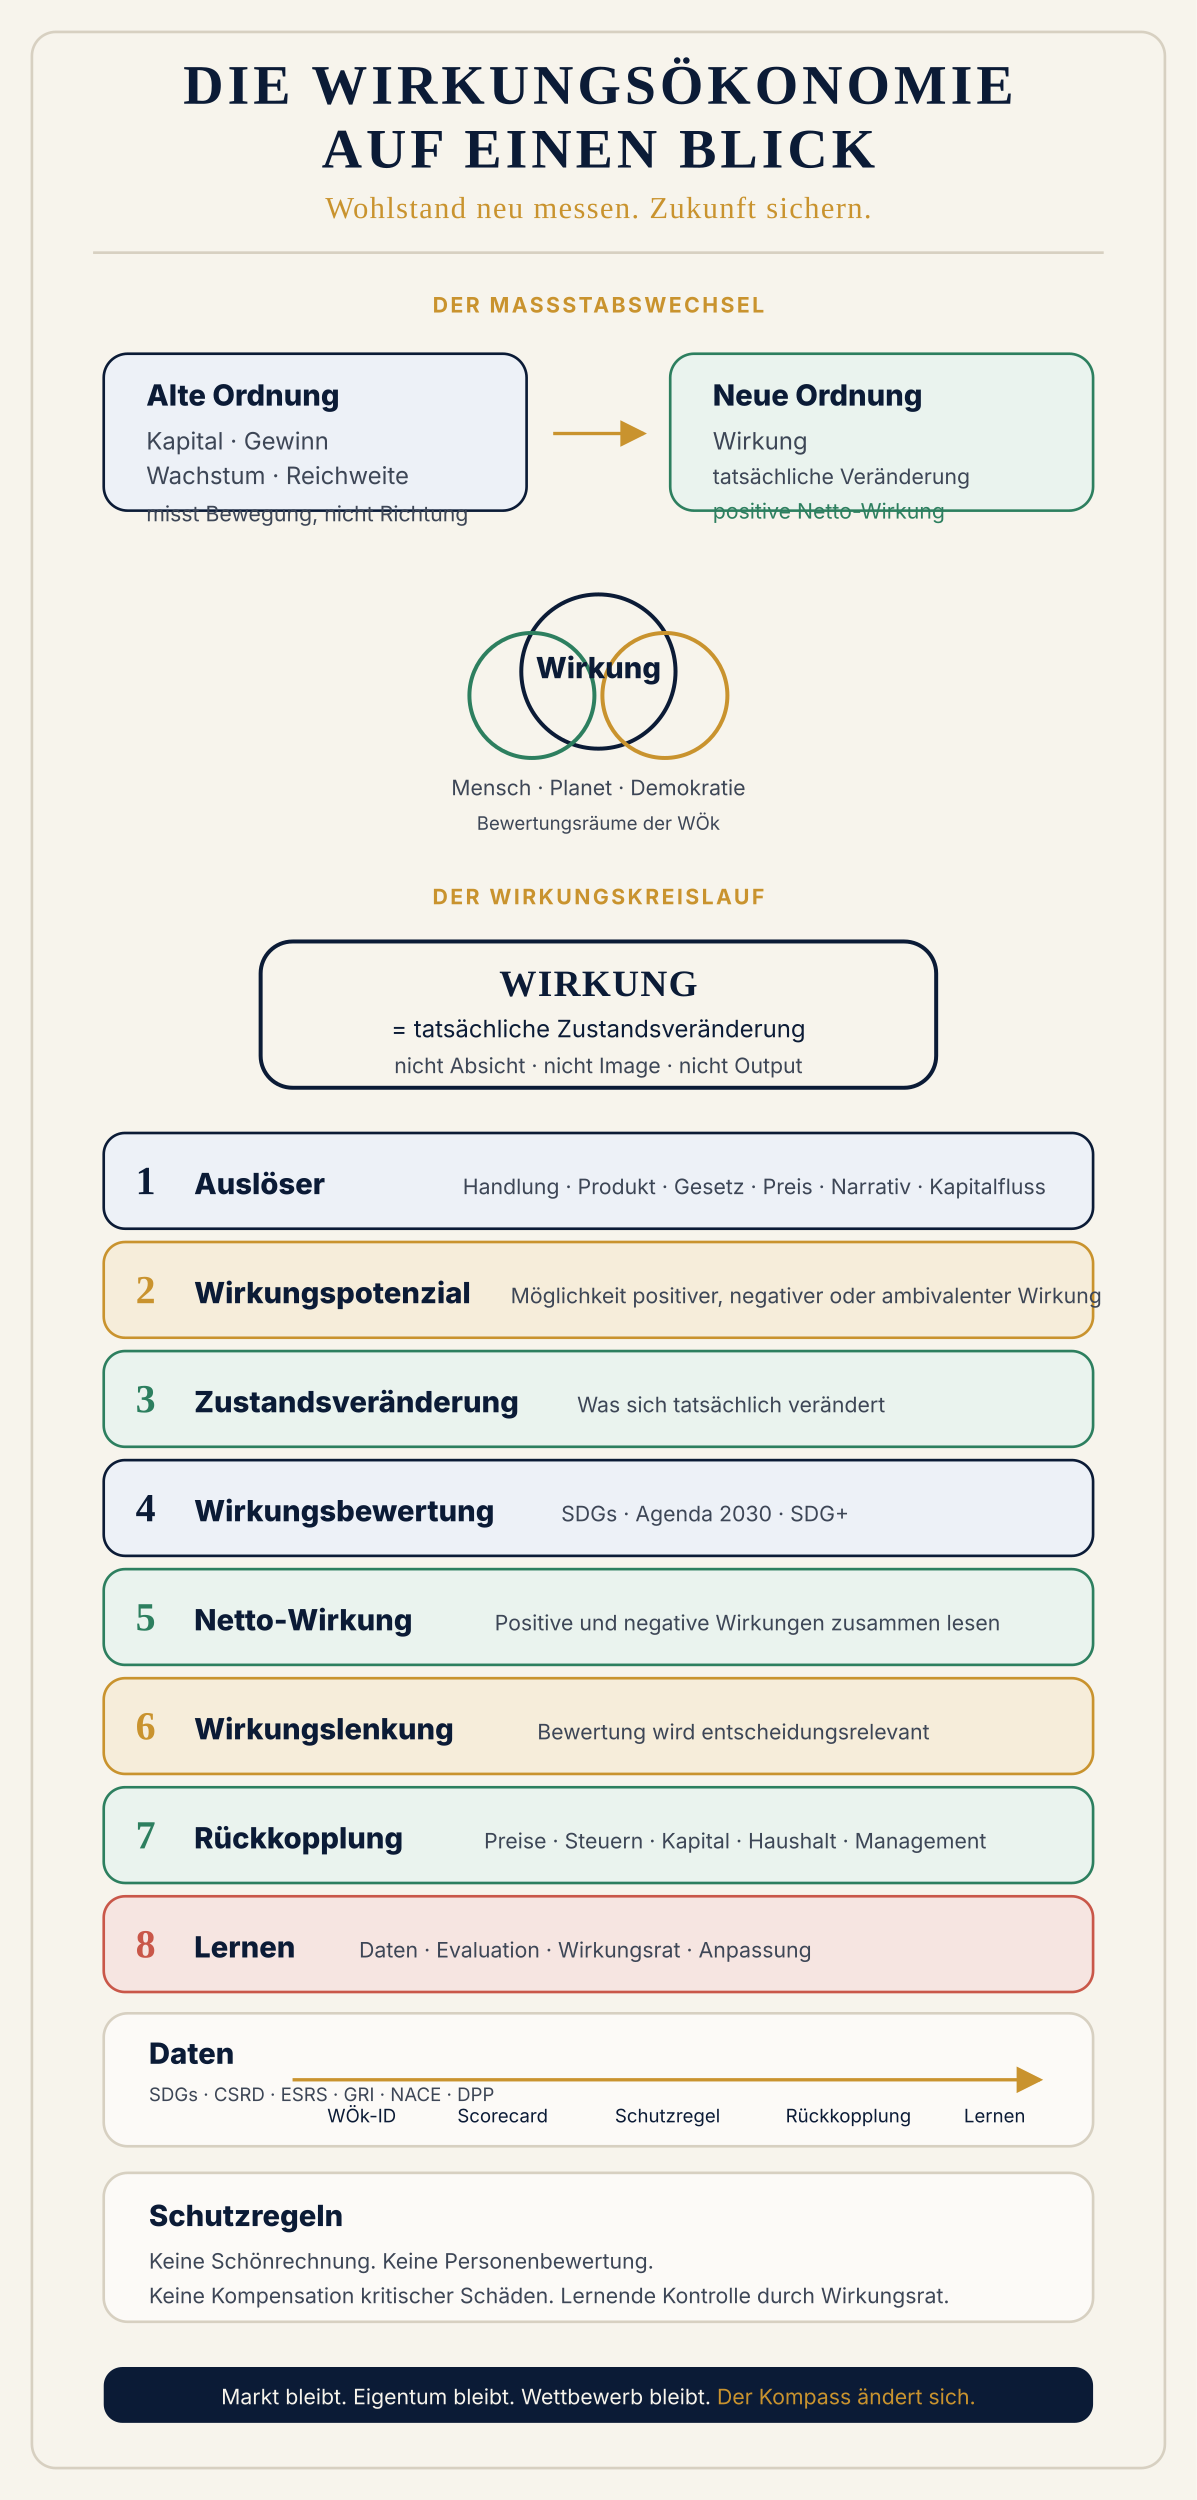
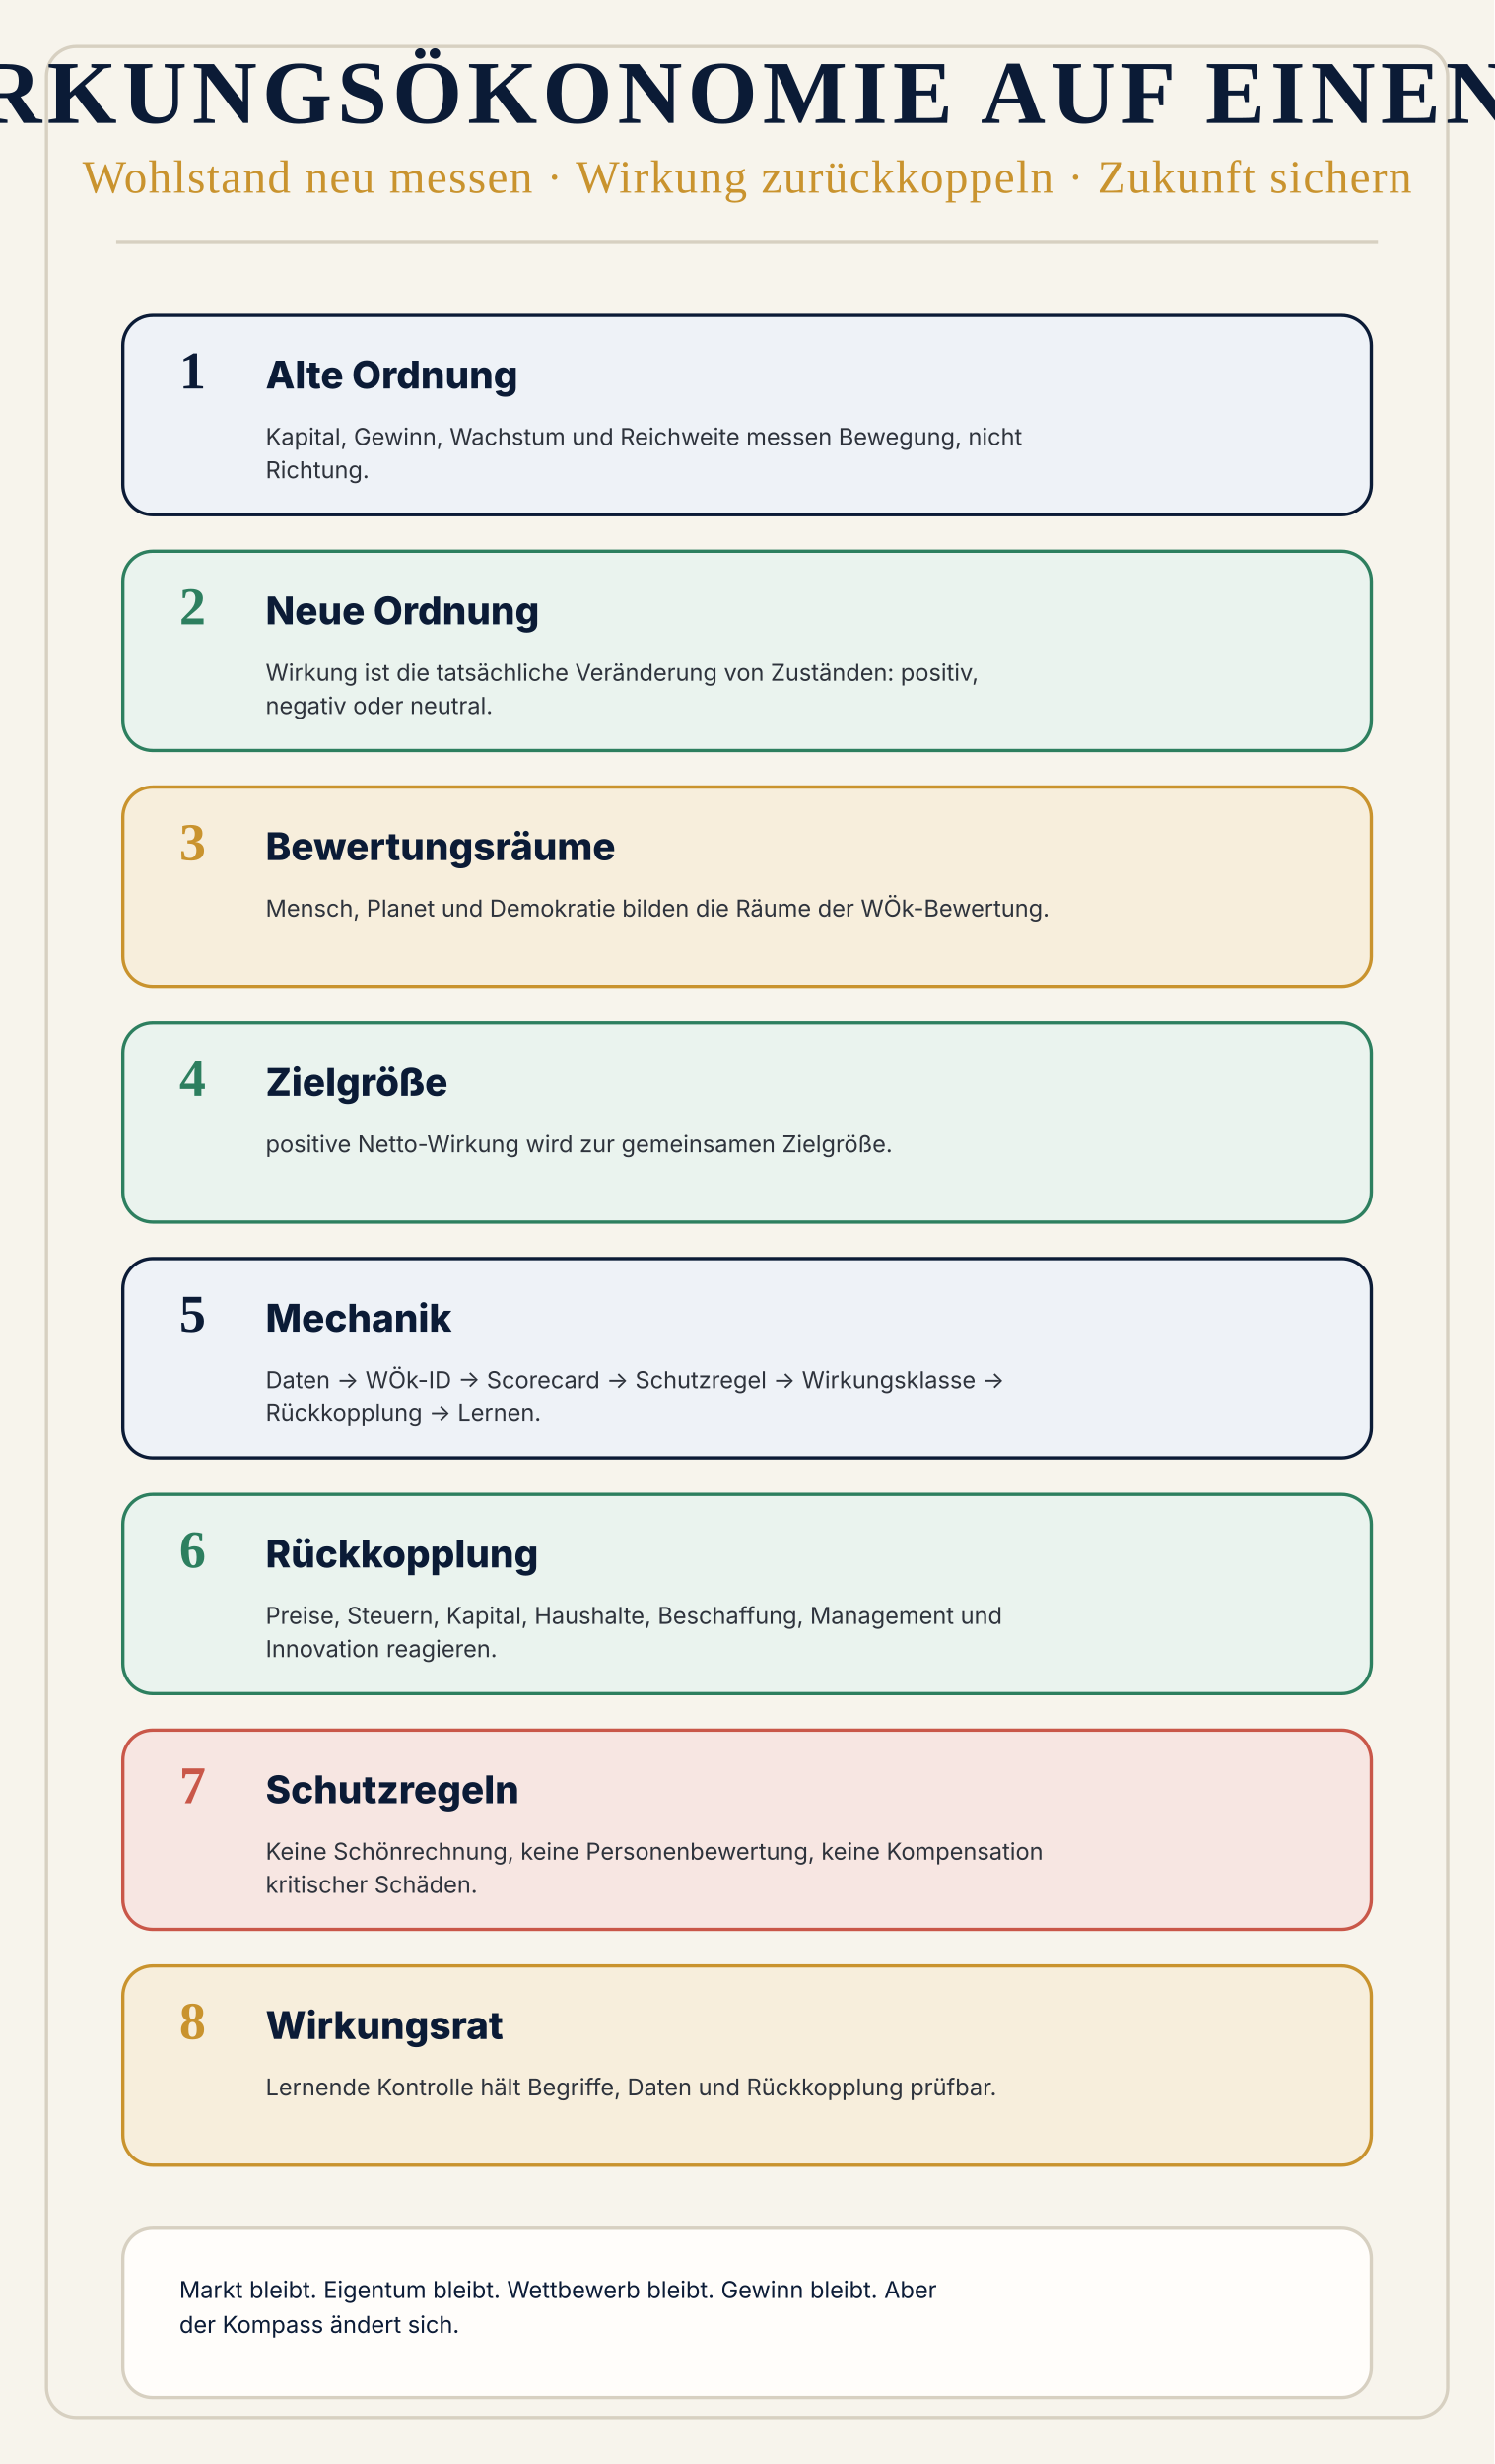
- <svg xmlns="http://www.w3.org/2000/svg" width="900" height="1880" viewBox="0 0 900 1880" role="img" aria-labelledby="title desc">
+ <svg xmlns="http://www.w3.org/2000/svg" width="900" height="1484" viewBox="0 0 900 1484" role="img" aria-labelledby="title desc">
  <defs>
    <style>
-       .bg { fill: #f7f4ec; }
-       .navy { fill: #0b1b36; }
-       .muted { fill: #3d4656; }
-       .green { fill: #2d7f5f; }
-       .gold { fill: #c9932e; }
-       .coral { fill: #c95749; }
-       .line { stroke: #d7d0c1; stroke-width: 2; fill: none; }
-       .gold-line { stroke: #c9932e; stroke-width: 2.5; fill: none; }
-       .card { fill: rgba(255,255,255,0.58); stroke: #d7d0c1; stroke-width: 2; }
-       .soft-green { fill: #eaf3ee; stroke: #2d7f5f; stroke-width: 2; }
-       .soft-gold { fill: #f6edda; stroke: #c9932e; stroke-width: 2; }
-       .soft-navy { fill: #edf1f7; stroke: #0b1b36; stroke-width: 2; }
-       .soft-coral { fill: #f6e5e1; stroke: #c95749; stroke-width: 2; }
-       .title { font-family: Georgia, 'Times New Roman', serif; font-size: 42px; font-weight: 700; letter-spacing: 3px; }
-       .subtitle { font-family: Georgia, 'Times New Roman', serif; font-size: 23px; letter-spacing: 1px; }
-       .kicker { font-family: Inter, Arial, sans-serif; font-size: 16px; font-weight: 700; letter-spacing: 1.8px; text-transform: uppercase; }
-       .h2 { font-family: Georgia, 'Times New Roman', serif; font-size: 28px; font-weight: 700; letter-spacing: 1px; }
-       .h3 { font-family: Inter, Arial, sans-serif; font-size: 22px; font-weight: 800; }
-       .body { font-family: Inter, Arial, sans-serif; font-size: 18px; line-height: 1.35; }
-       .small { font-family: Inter, Arial, sans-serif; font-size: 16px; line-height: 1.3; }
-       .tiny { font-family: Inter, Arial, sans-serif; font-size: 14px; line-height: 1.25; }
-       .num { font-family: Georgia, 'Times New Roman', serif; font-size: 30px; font-weight: 700; }
-     </style>
+ .bg{fill:#F7F4EC}.navy{fill:#0B1B36}.green{fill:#2D7F5F}.gold{fill:#C9932E}.coral{fill:#C95749}.text{fill:#2E333C}
+ .line{stroke:#D7D0C1;stroke-width:2;fill:none}.nline{stroke:#0B1B36;stroke-width:2.3;fill:none}.gline{stroke:#2D7F5F;stroke-width:2.3;fill:none}.oline{stroke:#C9932E;stroke-width:2.3;fill:none}.cline{stroke:#C95749;stroke-width:2.3;fill:none}
+ .card{fill:#fffdfa;stroke:#D7D0C1;stroke-width:2}.softn{fill:#EEF2F7;stroke:#0B1B36;stroke-width:2}.softg{fill:#EAF3EE;stroke:#2D7F5F;stroke-width:2}.softo{fill:#F7EEDC;stroke:#C9932E;stroke-width:2}.softc{fill:#F7E6E2;stroke:#C95749;stroke-width:2}
+ .title{font-family:Georgia,'Times New Roman',serif;font-size:54px;font-weight:700;letter-spacing:3.2px}.subtitle{font-family:Georgia,'Times New Roman',serif;font-size:28px;letter-spacing:.8px}
+ .kicker{font-family:Inter,Arial,sans-serif;font-size:15px;font-weight:800;letter-spacing:1.6px;text-transform:uppercase}.h{font-family:Inter,Arial,sans-serif;font-size:23px;font-weight:800}.body{font-family:Inter,Arial,sans-serif;font-size:17px}.small{font-family:Inter,Arial,sans-serif;font-size:14px}.num{font-family:Georgia,'Times New Roman',serif;font-size:32px;font-weight:700}
+ </style>
    <marker id="arrow" markerWidth="12" markerHeight="12" refX="9" refY="6" orient="auto">
-       <path d="M2 2 L10 6 L2 10 Z" fill="#c9932e" />
+       <path d="M2 2 L10 6 L2 10 Z" fill="#C9932E" />
    </marker>
  </defs>
-   <rect class="bg" width="900" height="1880" />
-   <rect x="24" y="24" width="852" height="1832" rx="18" fill="none" stroke="#d7d0c1" stroke-width="2" />
-   <text x="450" y="78" class="title navy" text-anchor="middle">DIE WIRKUNGSÖKONOMIE</text>
-   <text x="450" y="126" class="title navy" text-anchor="middle">AUF EINEN BLICK</text>
-   <text x="450" y="164" class="subtitle gold" text-anchor="middle">Wohlstand neu messen. Zukunft sichern.</text>
-   <line x1="70" y1="190" x2="830" y2="190" class="line" />
-   <g aria-label="Maßstabswechsel">
-     <text x="450" y="235" class="kicker gold" text-anchor="middle">DER MASSSTABSWECHSEL</text>
-     <rect x="78" y="266" width="318" height="118" rx="18" class="soft-navy" />
-     <text x="110" y="305" class="h3 navy">Alte Ordnung</text>
-     <text x="110" y="338" class="body muted">Kapital · Gewinn</text>
-     <text x="110" y="364" class="body muted">Wachstum · Reichweite</text>
-     <text x="110" y="392" class="small muted">misst Bewegung, nicht Richtung</text>
-     <line x1="416" y1="326" x2="484" y2="326" class="gold-line" marker-end="url(#arrow)" />
-     <rect x="504" y="266" width="318" height="118" rx="18" class="soft-green" />
-     <text x="536" y="305" class="h3 navy">Neue Ordnung</text>
-     <text x="536" y="338" class="body muted">Wirkung</text>
-     <text x="536" y="364" class="small muted">tatsächliche Veränderung</text>
-     <text x="536" y="390" class="small green">positive Netto-Wirkung</text>
-   </g>
-   <g aria-label="Bewertungsräume" transform="translate(0 430)">
-     <circle cx="450" cy="75" r="58" fill="none" stroke="#0b1b36" stroke-width="3" />
-     <circle cx="400" cy="93" r="47" fill="none" stroke="#2d7f5f" stroke-width="3" />
-     <circle cx="500" cy="93" r="47" fill="none" stroke="#c9932e" stroke-width="3" />
-     <text x="450" y="80" class="h3 navy" text-anchor="middle">Wirkung</text>
-     <text x="450" y="168" class="small muted" text-anchor="middle">Mensch · Planet · Demokratie</text>
-     <text x="450" y="194" class="tiny muted" text-anchor="middle">Bewertungsräume der WÖk</text>
-   </g>
-   <g aria-label="Wirkungskreislauf">
-     <text x="450" y="680" class="kicker gold" text-anchor="middle">DER WIRKUNGSKREISLAUF</text>
-     <rect x="196" y="708" width="508" height="110" rx="24" fill="#f7f4ec" stroke="#0b1b36" stroke-width="3" />
-     <text x="450" y="749" class="h2 navy" text-anchor="middle">WIRKUNG</text>
-     <text x="450" y="780" class="body navy" text-anchor="middle">= tatsächliche Zustandsveränderung</text>
-     <text x="450" y="807" class="small muted" text-anchor="middle">nicht Absicht · nicht Image · nicht Output</text>
-     <g transform="translate(78 852)">
-       <rect width="744" height="72" rx="16" class="soft-navy" />
-       <text x="24" y="46" class="num navy">1</text>
-       <text x="68" y="46" class="h3 navy">Auslöser</text>
-       <text x="270" y="46" class="small muted">Handlung · Produkt · Gesetz · Preis · Narrativ · Kapitalfluss</text>
-     </g>
-     <g transform="translate(78 934)">
-       <rect width="744" height="72" rx="16" class="soft-gold" />
-       <text x="24" y="46" class="num gold">2</text>
-       <text x="68" y="46" class="h3 navy">Wirkungspotenzial</text>
-       <text x="306" y="46" class="small muted">Möglichkeit positiver, negativer oder ambivalenter Wirkung</text>
-     </g>
-     <g transform="translate(78 1016)">
-       <rect width="744" height="72" rx="16" class="soft-green" />
-       <text x="24" y="46" class="num green">3</text>
-       <text x="68" y="46" class="h3 navy">Zustandsveränderung</text>
-       <text x="356" y="46" class="small muted">Was sich tatsächlich verändert</text>
-     </g>
-     <g transform="translate(78 1098)">
-       <rect width="744" height="72" rx="16" class="soft-navy" />
-       <text x="24" y="46" class="num navy">4</text>
-       <text x="68" y="46" class="h3 navy">Wirkungsbewertung</text>
-       <text x="344" y="46" class="small muted">SDGs · Agenda 2030 · SDG+</text>
-     </g>
-     <g transform="translate(78 1180)">
-       <rect width="744" height="72" rx="16" class="soft-green" />
-       <text x="24" y="46" class="num green">5</text>
-       <text x="68" y="46" class="h3 navy">Netto-Wirkung</text>
-       <text x="294" y="46" class="small muted">Positive und negative Wirkungen zusammen lesen</text>
-     </g>
-     <g transform="translate(78 1262)">
-       <rect width="744" height="72" rx="16" class="soft-gold" />
-       <text x="24" y="46" class="num gold">6</text>
-       <text x="68" y="46" class="h3 navy">Wirkungslenkung</text>
-       <text x="326" y="46" class="small muted">Bewertung wird entscheidungsrelevant</text>
-     </g>
-     <g transform="translate(78 1344)">
-       <rect width="744" height="72" rx="16" class="soft-green" />
-       <text x="24" y="46" class="num green">7</text>
-       <text x="68" y="46" class="h3 navy">Rückkopplung</text>
-       <text x="286" y="46" class="small muted">Preise · Steuern · Kapital · Haushalt · Management</text>
-     </g>
-     <g transform="translate(78 1426)">
-       <rect width="744" height="72" rx="16" class="soft-coral" />
-       <text x="24" y="46" class="num coral">8</text>
-       <text x="68" y="46" class="h3 navy">Lernen</text>
-       <text x="192" y="46" class="small muted">Daten · Evaluation · Wirkungsrat · Anpassung</text>
-     </g>
-   </g>
-   <g aria-label="Daten- und Rückkopplungsleiste" transform="translate(78 1514)">
-     <rect width="744" height="100" rx="18" class="card" />
-     <text x="34" y="38" class="h3 navy">Daten</text>
-     <text x="34" y="66" class="tiny muted">SDGs · CSRD · ESRS · GRI · NACE · DPP</text>
-     <line x1="142" y1="50" x2="704" y2="50" class="gold-line" marker-end="url(#arrow)" />
-     <text x="194" y="82" class="tiny navy" text-anchor="middle">WÖk-ID</text>
-     <text x="300" y="82" class="tiny navy" text-anchor="middle">Scorecard</text>
-     <text x="424" y="82" class="tiny navy" text-anchor="middle">Schutzregel</text>
-     <text x="560" y="82" class="tiny navy" text-anchor="middle">Rückkopplung</text>
-     <text x="670" y="82" class="tiny navy" text-anchor="middle">Lernen</text>
-   </g>
-   <g aria-label="Schutzregeln" transform="translate(78 1634)">
-     <rect width="744" height="112" rx="18" class="card" />
-     <text x="34" y="40" class="h3 navy">Schutzregeln</text>
-     <text x="34" y="72" class="small muted">Keine Schönrechnung. Keine Personenbewertung.</text>
-     <text x="34" y="98" class="small muted">Keine Kompensation kritischer Schäden. Lernende Kontrolle durch Wirkungsrat.</text>
-   </g>
-   <g transform="translate(78 1780)">
-     <rect width="744" height="42" rx="14" fill="#0b1b36" />
-     <text x="372" y="28" class="small" fill="#f7f4ec" text-anchor="middle">Markt bleibt. Eigentum bleibt. Wettbewerb bleibt. <tspan fill="#c9932e">Der Kompass ändert sich.</tspan>
-     </text>
-   </g>
+   <rect class="bg" width="900" height="1484" />
+   <rect x="28" y="28" width="844" height="1428" rx="18" fill="none" stroke="#D7D0C1" stroke-width="2" />
+   <text x="450" y="74" class="title navy" text-anchor="middle">DIE WIRKUNGSÖKONOMIE AUF EINEN BLICK</text>
+   <text x="450" y="116" class="subtitle gold" text-anchor="middle">Wohlstand neu messen · Wirkung zurückkoppeln · Zukunft sichern</text>
+   <line x1="70" y1="146" x2="830" y2="146" class="line" />
+   <rect x="74" y="190" width="752" height="120" rx="18" class="softn" />
+   <text x="108" y="234" class="num navy">1</text>
+   <text x="160" y="234" class="h navy">Alte Ordnung</text>
+   <text x="160" y="268" class="small text">Kapital, Gewinn, Wachstum und Reichweite messen Bewegung, nicht</text>
+   <text x="160" y="288" class="small text">Richtung.</text>
+   <rect x="74" y="332" width="752" height="120" rx="18" class="softg" />
+   <text x="108" y="376" class="num green">2</text>
+   <text x="160" y="376" class="h navy">Neue Ordnung</text>
+   <text x="160" y="410" class="small text">Wirkung ist die tatsächliche Veränderung von Zuständen: positiv,</text>
+   <text x="160" y="430" class="small text">negativ oder neutral.</text>
+   <rect x="74" y="474" width="752" height="120" rx="18" class="softo" />
+   <text x="108" y="518" class="num gold">3</text>
+   <text x="160" y="518" class="h navy">Bewertungsräume</text>
+   <text x="160" y="552" class="small text">Mensch, Planet und Demokratie bilden die Räume der WÖk-Bewertung.</text>
+   <rect x="74" y="616" width="752" height="120" rx="18" class="softg" />
+   <text x="108" y="660" class="num green">4</text>
+   <text x="160" y="660" class="h navy">Zielgröße</text>
+   <text x="160" y="694" class="small text">positive Netto-Wirkung wird zur gemeinsamen Zielgröße.</text>
+   <rect x="74" y="758" width="752" height="120" rx="18" class="softn" />
+   <text x="108" y="802" class="num navy">5</text>
+   <text x="160" y="802" class="h navy">Mechanik</text>
+   <text x="160" y="836" class="small text">Daten -&gt; WÖk-ID -&gt; Scorecard -&gt; Schutzregel -&gt; Wirkungsklasse -&gt;</text>
+   <text x="160" y="856" class="small text">Rückkopplung -&gt; Lernen.</text>
+   <rect x="74" y="900" width="752" height="120" rx="18" class="softg" />
+   <text x="108" y="944" class="num green">6</text>
+   <text x="160" y="944" class="h navy">Rückkopplung</text>
+   <text x="160" y="978" class="small text">Preise, Steuern, Kapital, Haushalte, Beschaffung, Management und</text>
+   <text x="160" y="998" class="small text">Innovation reagieren.</text>
+   <rect x="74" y="1042" width="752" height="120" rx="18" class="softc" />
+   <text x="108" y="1086" class="num coral">7</text>
+   <text x="160" y="1086" class="h navy">Schutzregeln</text>
+   <text x="160" y="1120" class="small text">Keine Schönrechnung, keine Personenbewertung, keine Kompensation</text>
+   <text x="160" y="1140" class="small text">kritischer Schäden.</text>
+   <rect x="74" y="1184" width="752" height="120" rx="18" class="softo" />
+   <text x="108" y="1228" class="num gold">8</text>
+   <text x="160" y="1228" class="h navy">Wirkungsrat</text>
+   <text x="160" y="1262" class="small text">Lernende Kontrolle hält Begriffe, Daten und Rückkopplung prüfbar.</text>
+   <rect x="74" y="1342" width="752" height="102" rx="18" class="card" />
+   <text x="108" y="1384" class="small navy">Markt bleibt. Eigentum bleibt. Wettbewerb bleibt. Gewinn bleibt. Aber</text>
+   <text x="108" y="1405" class="small navy">der Kompass ändert sich.</text>
</svg>
